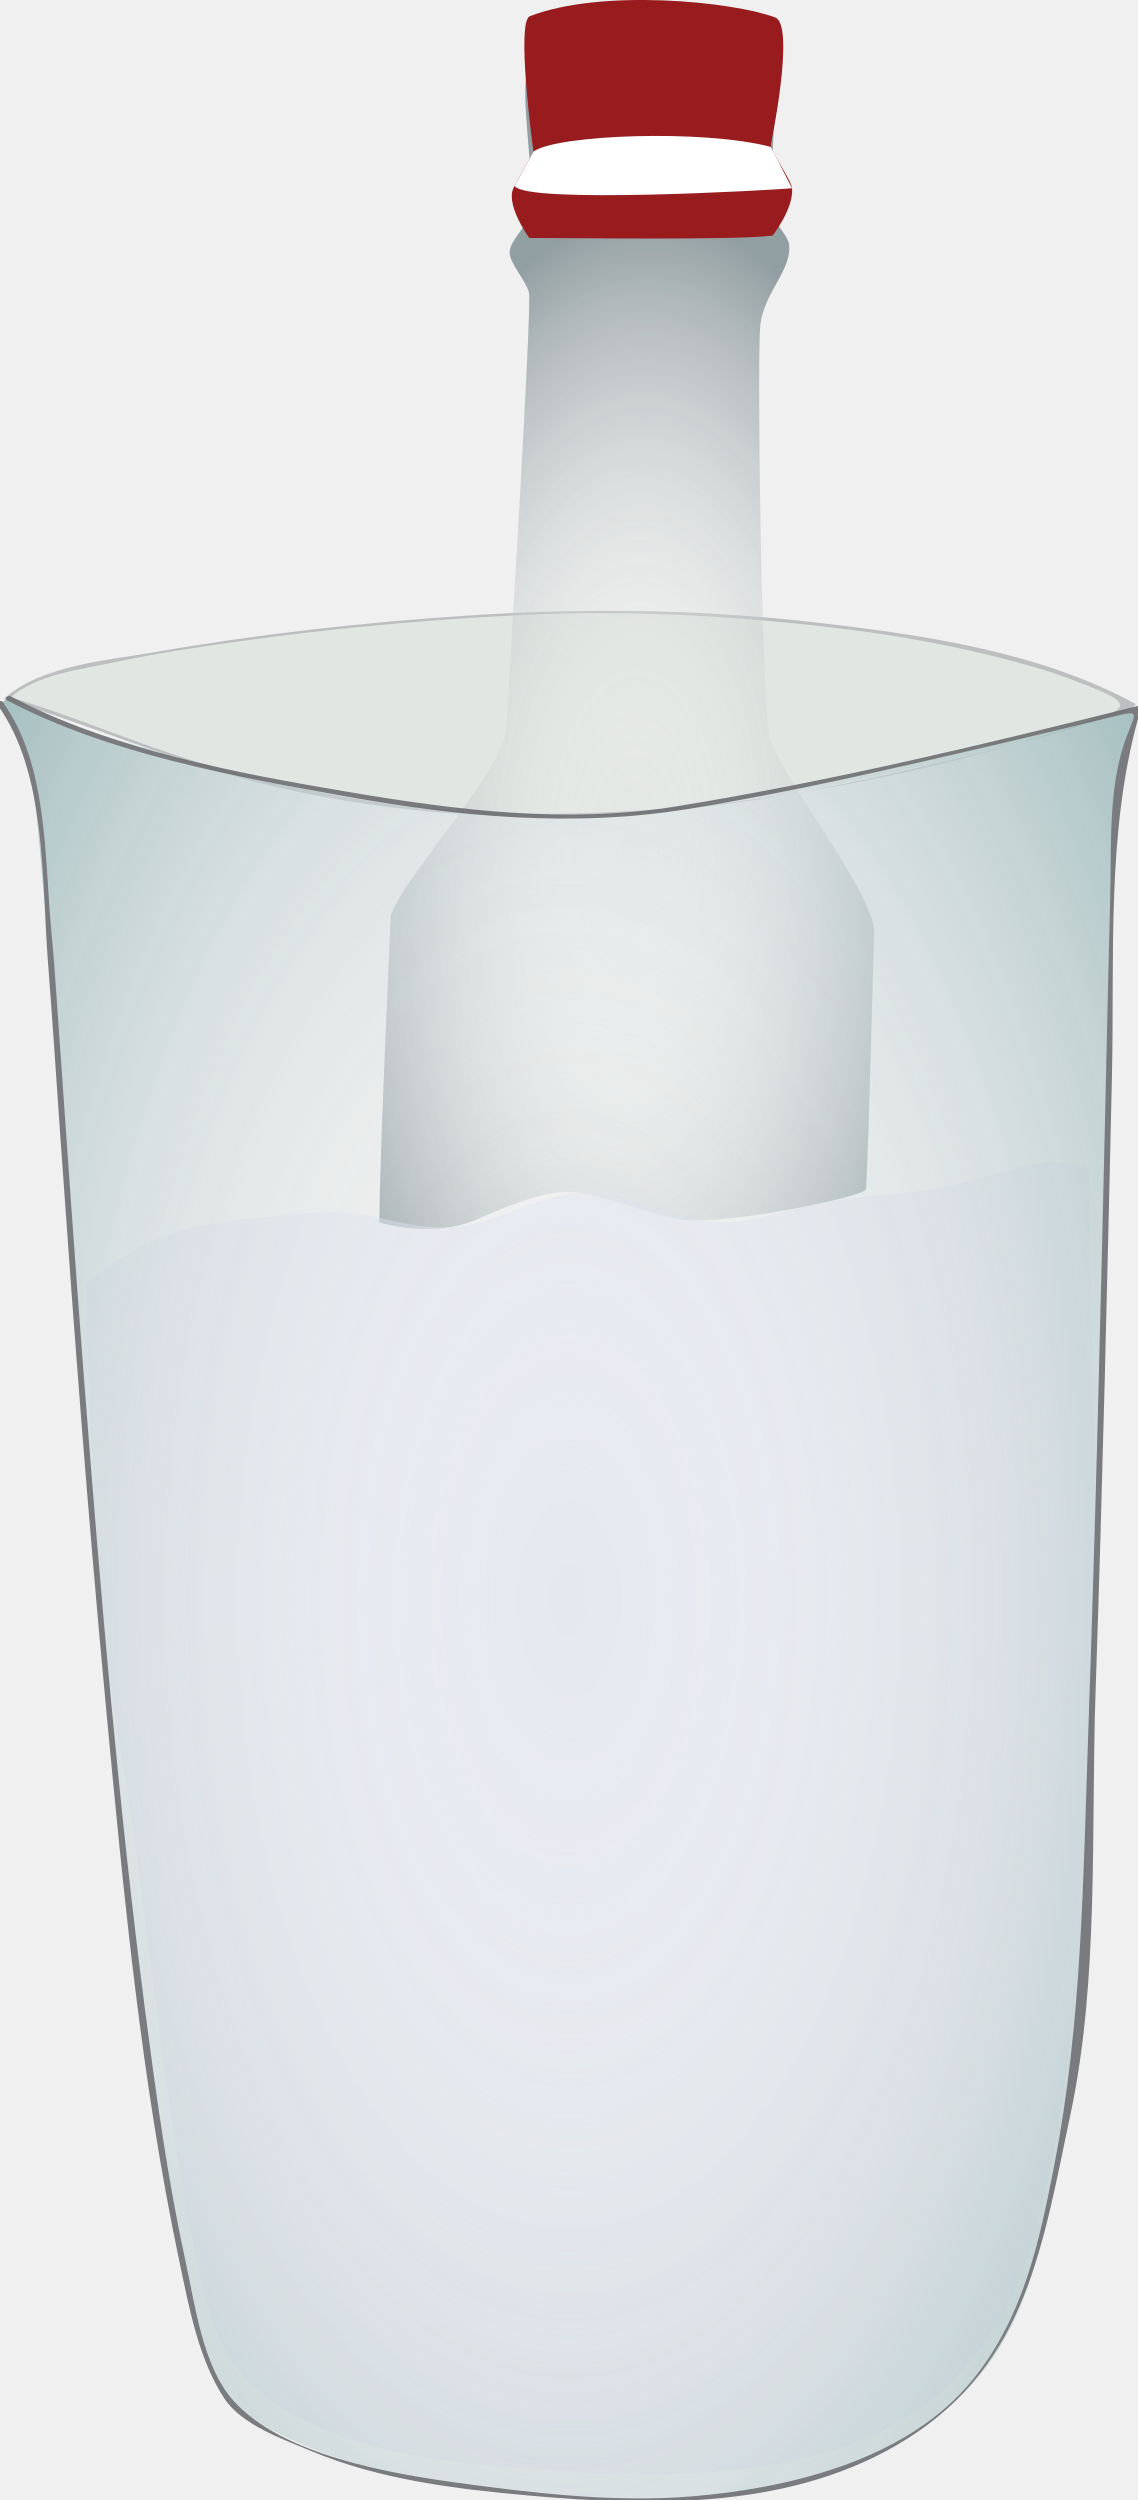
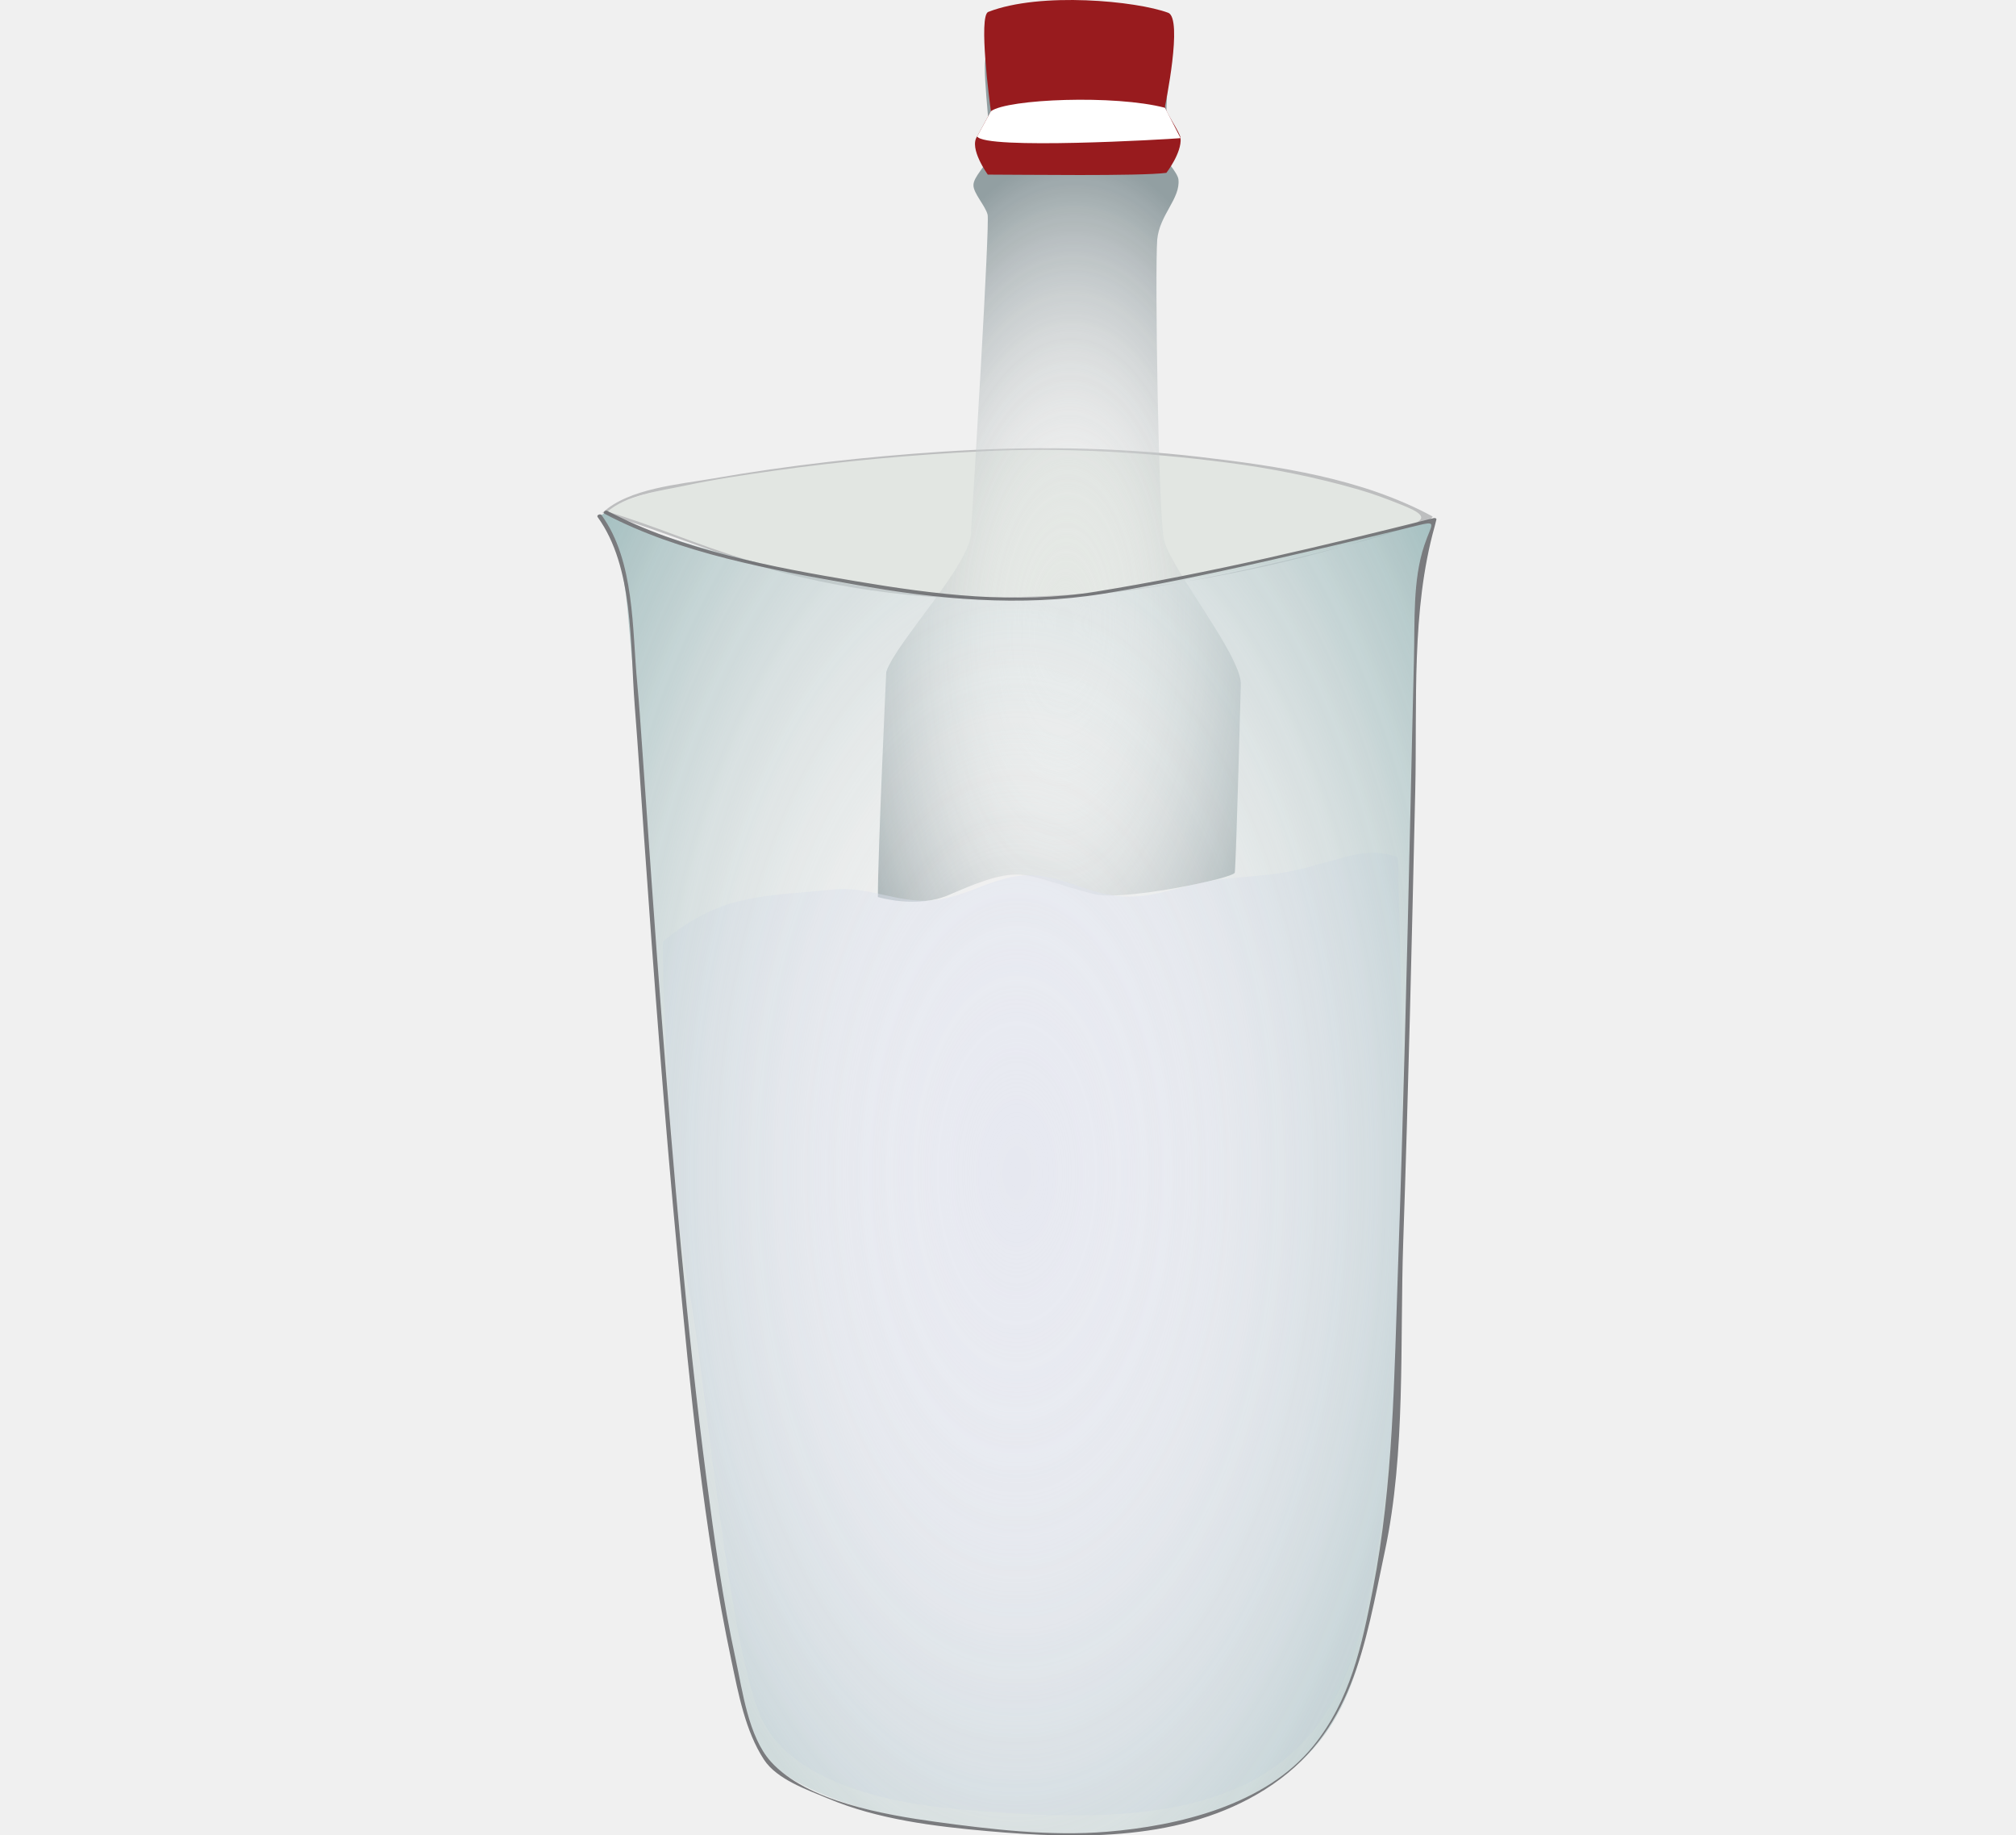
- <svg xmlns="http://www.w3.org/2000/svg" version="1.1" id="Layer_1" x="0px" y="0px" width="93.98px" height="206.501px" viewBox="0 0 93.98 206.501" enable-background="new 0 0 93.98 206.501" xml:space="preserve">
+ <svg xmlns="http://www.w3.org/2000/svg" version="1.1" id="Layer_1" x="0px" y="0px" width="227px" height="206.5px" viewBox="-67.51 0 227 206.5" enable-background="new -67.51 0 227 206.5" xml:space="preserve">
  <g opacity="0.39">
-     <path fill="#CCD7CB" d="M0.595,57.672c3.475-3.704,34.609-7.137,48.508-7.137c16.079,0,35.331,2.472,44.453,7.686   c0,0.823-27.222,8.51-44.163,9.056C23.198,68.126,9.284,60.143,0.595,57.672" />
+     <path fill="#CCD7CB" d="M0.595,57.672c3.475-3.704,34.608-7.137,48.508-7.137c16.079,0,35.331,2.472,44.453,7.686   c0,0.823-27.223,8.51-44.163,9.056C23.198,68.126,9.284,60.143,0.595,57.672" />
    <g>
-       <path fill="#6D6E71" d="M0.816,57.663c2.12-1.938,6.028-2.403,8.724-2.978c3.345-0.713,6.736-1.219,10.122-1.696    c7.758-1.094,15.583-1.802,23.408-2.186c9.172-0.451,18.387,0.09,27.487,1.258c5.046,0.647,10.046,1.645,14.932,3.057    c1.649,0.477,3.255,1.08,4.844,1.723c1.653,0.669,3.324,1.429,1.133,2.195c-14.896,5.209-31.644,8.276-47.399,8.18    c-9.364-0.057-18.661-1.562-27.622-4.237c-5.295-1.581-10.357-3.848-15.654-5.41c-0.123-0.036-0.557,0.156-0.392,0.205    c6.792,2.003,13.262,4.868,20.134,6.663c10.518,2.746,21.62,3.536,32.443,2.738c9.405-0.694,18.753-2.714,27.896-4.958    c3.417-0.839,6.848-1.726,10.188-2.842c0.703-0.235,2.281-0.479,2.736-1.192c0.007-0.019,0.003-0.036-0.013-0.049    c-7.94-4.302-17.361-5.665-26.216-6.699c-9.598-1.122-19.257-1.221-28.889-0.593c-8.681,0.565-17.367,1.535-25.937,3.031    C8.997,54.527,3.34,54.97,0.374,57.682C0.252,57.792,0.721,57.75,0.816,57.663L0.816,57.663z" />
+       <path fill="#6D6E71" d="M0.816,57.663c2.12-1.938,6.028-2.403,8.724-2.978c3.345-0.713,6.736-1.219,10.122-1.696    c7.758-1.094,15.583-1.802,23.408-2.186c9.172-0.451,18.387,0.09,27.487,1.258c5.046,0.647,10.046,1.645,14.932,3.057    c1.649,0.477,3.255,1.08,4.844,1.723c1.653,0.669,3.324,1.429,1.133,2.195c-14.896,5.209-31.644,8.276-47.398,8.18    c-9.364-0.057-18.661-1.562-27.622-4.237c-5.295-1.581-10.357-3.848-15.654-5.41c-0.123-0.036-0.557,0.156-0.392,0.205    c6.792,2.003,13.262,4.868,20.134,6.663c10.518,2.746,21.62,3.536,32.443,2.738c9.404-0.694,18.753-2.714,27.896-4.958    c3.417-0.839,6.849-1.726,10.188-2.842c0.703-0.235,2.28-0.479,2.735-1.192c0.008-0.019,0.003-0.036-0.013-0.049    c-7.94-4.302-17.361-5.665-26.216-6.699c-9.598-1.122-19.257-1.221-28.889-0.593c-8.682,0.565-17.367,1.535-25.938,3.031    C8.997,54.527,3.34,54.97,0.374,57.682C0.252,57.792,0.721,57.75,0.816,57.663L0.816,57.663z" />
    </g>
  </g>
  <g opacity="0.81">
-     <radialGradient id="SVGID_1_" cx="52.36" cy="70.017" r="55.442" gradientTransform="matrix(0.0282 -0.9651 0.4575 0.0125 18.8487 120.0899)" gradientUnits="userSpaceOnUse">
+     <radialGradient id="SVGID_1_" cx="-511.842" cy="-497.557" r="55.443" gradientTransform="matrix(0.0282 -0.9651 -0.4575 -0.0125 -160.84 -429.7654)" gradientUnits="userSpaceOnUse">
      <stop offset="0" style="stop-color:#FFFFFF;stop-opacity:0" />
      <stop offset="0.17" style="stop-color:#F4F5F5;stop-opacity:0.172" />
      <stop offset="0.366" style="stop-color:#DFE2E2;stop-opacity:0.371" />
      <stop offset="0.576" style="stop-color:#C3C9CA;stop-opacity:0.583" />
      <stop offset="0.793" style="stop-color:#A0AAAD;stop-opacity:0.802" />
      <stop offset="0.988" style="stop-color:#7D8D90" />
    </radialGradient>
-     <path fill="url(#SVGID_1_)" d="M41.832,59.758c0.265,3.456-8.49,12.55-9.55,15.88c0,0-0.944,20.217-0.944,25.34   c0,0,4.379,1.35,8.01-0.239c8.717-3.818,8.048-2.164,16.375-0.08c3.178,0.796,15.734-1.78,15.804-2.437   c0.163-1.539,0.681-21.301,0.681-21.301c-0.16-3.375-7.647-12.583-8.623-16.013c-0.668-2.348-1.061-30.349-0.795-33.933   c0.266-2.818,2.633-4.614,2.388-6.789c-0.087-0.759-1.726-2.562-1.726-2.562c0.266,0.511,0.397-7.555,0.662-11.396   C60.401,3.925,43.955,3.925,43.424,6.74c-0.266,2.051,0.794,9.732,0.53,10.758c-0.53,1.281-1.832,2.385-1.857,3.33   c-0.024,0.916,1.327,2.305,1.593,3.33C43.955,25.181,42.097,55.662,41.832,59.758" />
+     <path fill="url(#SVGID_1_)" d="M41.832,59.758c0.266,3.456-8.49,12.55-9.55,15.88c0,0-0.944,20.217-0.944,25.34   c0,0,4.379,1.35,8.011-0.239c8.717-3.818,8.048-2.164,16.375-0.08c3.178,0.796,15.733-1.78,15.804-2.437   c0.163-1.539,0.681-21.301,0.681-21.301c-0.16-3.375-7.646-12.583-8.623-16.013c-0.668-2.348-1.061-30.349-0.795-33.933   c0.267-2.818,2.633-4.614,2.389-6.789c-0.088-0.759-1.727-2.562-1.727-2.562c0.266,0.511,0.397-7.555,0.662-11.396   c-3.713-2.303-20.159-2.303-20.69,0.512c-0.266,2.051,0.794,9.732,0.53,10.758c-0.53,1.281-1.832,2.385-1.856,3.33   c-0.024,0.916,1.326,2.305,1.593,3.33C43.955,25.181,42.097,55.662,41.832,59.758" />
  </g>
  <g>
-     <path fill="#981B1E" d="M42.516,15.355c-0.951,1.352,1.201,4.3,1.201,4.3c3.733,0,17.173,0.194,20.106-0.197   c0,0,1.75-2.246,1.6-3.907c-0.062-0.697-1.75-2.962-1.75-3.613c0,0,2.051-9.866,0.35-10.501c-3.53-1.316-14.354-2.393-20.257-0.096   c-1.123,0.438,0.167,10.271,0.301,11.182L42.516,15.355" />
+     <path fill="#981B1E" d="M42.516,15.355c-0.951,1.352,1.2,4.3,1.2,4.3c3.733,0,17.174,0.194,20.106-0.197c0,0,1.75-2.246,1.6-3.907   c-0.062-0.697-1.75-2.962-1.75-3.613c0,0,2.052-9.866,0.351-10.501c-3.53-1.316-14.354-2.393-20.257-0.096   c-1.123,0.438,0.167,10.271,0.301,11.182L42.516,15.355" />
  </g>
  <g>
-     <path fill="#FFFFFF" d="M44.066,12.523c1.847-1.388,13.985-1.873,19.606-0.388l1.75,3.417c-1.65,0.146-22.056,1.32-22.907-0.196" />
+     <path fill="#FFFFFF" d="M44.066,12.523c1.847-1.388,13.984-1.873,19.605-0.388l1.75,3.417c-1.649,0.146-22.056,1.32-22.906-0.196" />
  </g>
  <g opacity="0.46">
-     <path fill="#D9DEF0" d="M7.301,105.85c6.48-5.243,10.875-4.906,19.084-5.714c3.89-0.401,7.344,1.614,11.234,1.211   c3.89-0.403,6.913-2.824,10.803-2.824c3.888,0,6.914,2.421,11.234,2.421c3.458,0,6.914-1.611,10.804-2.016   c3.889-0.405,6.483-0.405,10.371-1.613c3.458-0.808,5.617-2.018,9.075-0.808c0,7.26,3.095,72.386-6.267,92.951   c-7.04,15.467-23.983,16.062-44.221,14.113c-7.42-0.716-17.427-3.093-20.884-9.544c-3.889-6.855-6.798-40.586-8.355-48.119   c-2.304-11.158-3.386-41.534-2.954-39.921" />
+     <path fill="#D9DEF0" d="M7.301,105.85c6.48-5.243,10.875-4.906,19.084-5.714c3.891-0.401,7.345,1.614,11.234,1.211   c3.89-0.403,6.913-2.824,10.803-2.824c3.889,0,6.914,2.421,11.234,2.421c3.458,0,6.914-1.611,10.804-2.016   c3.89-0.405,6.483-0.405,10.371-1.613c3.458-0.808,5.617-2.018,9.075-0.808c0,7.26,3.095,72.386-6.267,92.951   c-7.04,15.467-23.983,16.062-44.222,14.113c-7.42-0.716-17.427-3.093-20.884-9.544c-3.889-6.854-6.798-40.586-8.354-48.118   c-2.305-11.158-3.387-41.535-2.954-39.922" />
  </g>
  <g opacity="0.9">
-     <radialGradient id="SVGID_2_" cx="49.148" cy="133.597" r="62.802" gradientTransform="matrix(1.0303 0 0 1.9528 -3.6465 -128.7996)" gradientUnits="userSpaceOnUse">
+     <radialGradient id="SVGID_2_" cx="38.217" cy="167.61" r="62.801" gradientTransform="matrix(1.0303 0 0 -1.9528 7.6157 459.3966)" gradientUnits="userSpaceOnUse">
      <stop offset="0" style="stop-color:#FFFFFF;stop-opacity:0" />
      <stop offset="0.153" style="stop-color:#F6F7F7;stop-opacity:0.157" />
      <stop offset="0.366" style="stop-color:#E4E9E9;stop-opacity:0.376" />
      <stop offset="0.615" style="stop-color:#C7D5D6;stop-opacity:0.63" />
      <stop offset="0.888" style="stop-color:#A2BDBE;stop-opacity:0.91" />
      <stop offset="0.976" style="stop-color:#95B5B6" />
    </radialGradient>
-     <path fill="url(#SVGID_2_)" d="M0,58.091c3.476,4.115,3.041,12.763,3.91,18.112c0.868,5.763,6.517,115.687,15.64,122.686   c7.819,5.764,20.417,6.998,29.974,7.409c8.688,0.825,19.115-0.822,26.5-5.763c9.558-6.176,9.989-16.055,12.164-25.937   c2.172-9.47,3.581-100.218,3.908-104.981c0.651-9.469,0.938-7.077,1.885-11.115c0,0-36.126,9.058-45.254,9.058   c-17.811,0-41.559-6.314-48.003-9.882" />
+     <path fill="url(#SVGID_2_)" d="M0,58.091c3.477,4.115,3.041,12.763,3.91,18.112c0.868,5.763,6.517,115.687,15.64,122.686   c7.819,5.764,20.417,6.998,29.975,7.408c8.688,0.826,19.115-0.821,26.5-5.762c9.558-6.177,9.989-16.056,12.164-25.938   c2.172-9.471,3.581-100.218,3.908-104.981c0.65-9.469,0.938-7.077,1.885-11.115c0,0-36.126,9.058-45.254,9.058   c-17.812,0-41.56-6.314-48.003-9.882" />
    <g>
-       <path fill="#6D6E71" d="M-0.22,58.201c4.088,5.645,3.645,14.376,4.176,21.189c0.381,4.89,0.698,9.785,1.041,14.677    c1.105,15.773,2.299,31.541,3.788,47.282c1.441,15.232,2.892,30.629,6.067,45.617c0.782,3.692,1.558,7.908,3.663,11.125    c1.456,2.227,4.891,3.399,7.19,4.365c5.637,2.368,11.967,3.141,18,3.678c10.433,0.929,22,1.129,31.223-4.686    c9.921-6.253,11.238-16.202,13.505-26.865c2.361-11.104,1.674-23.436,2.058-34.715c0.578-16.959,0.969-33.923,1.355-50.887    c0.223-9.769-0.47-20.254,2.187-29.719c0.068-0.257,0.133-0.516,0.193-0.776c0.039-0.156-0.197-0.186-0.293-0.162    c-12.581,3.15-25.267,6.208-38.074,8.283c-9.012,1.46-18.07,0.329-27.015-1.18C19.56,63.864,9.28,61.944,0.86,57.507    c-0.211-0.111-0.55,0.197-0.274,0.342c8.454,4.455,18.793,6.291,28.095,7.951c9.344,1.668,18.664,2.558,28.052,1.037    c8.527-1.381,16.973-3.336,25.383-5.292c3.129-0.727,6.254-1.476,9.374-2.239c3.021-0.738,2.277-0.599,1.373,2.093    c-1.316,3.917-1.051,8.54-1.159,12.671c-0.153,5.854-0.275,11.708-0.409,17.562c-0.391,17.099-0.8,34.198-1.399,51.291    c-0.422,12.006-0.508,24.103-2.811,35.915c-1.243,6.378-2.54,12.546-6.723,17.711c-5.395,6.663-15.177,8.994-23.28,9.658    c-6.299,0.517-13.04-0.271-19.291-1.128c-5.604-0.77-14.479-2.284-18.512-6.779c-2.521-2.809-3.177-7.94-3.944-11.464    c-1.464-6.725-2.411-13.567-3.299-20.389c-2.248-17.264-3.705-34.633-5.052-51.986c-0.787-10.14-1.48-20.285-2.196-30.43    c-0.167-2.365-0.32-4.733-0.545-7.094C3.658,70.796,3.98,63.173,0.22,57.982C0.083,57.792-0.375,57.988-0.22,58.201L-0.22,58.201z    " />
+       <path fill="#6D6E71" d="M-0.22,58.201c4.088,5.645,3.645,14.376,4.176,21.189c0.381,4.89,0.698,9.785,1.041,14.677    c1.105,15.773,2.299,31.541,3.788,47.282c1.441,15.231,2.892,30.629,6.067,45.616c0.781,3.693,1.558,7.908,3.663,11.125    c1.456,2.228,4.891,3.399,7.189,4.365c5.637,2.369,11.967,3.142,18,3.678c10.434,0.93,22,1.13,31.224-4.686    c9.921-6.253,11.237-16.201,13.505-26.865c2.36-11.104,1.674-23.436,2.058-34.715c0.578-16.959,0.969-33.923,1.355-50.887    c0.223-9.769-0.471-20.254,2.187-29.719c0.068-0.257,0.133-0.516,0.193-0.776c0.039-0.156-0.197-0.186-0.293-0.162    c-12.581,3.15-25.268,6.208-38.074,8.283c-9.012,1.46-18.07,0.329-27.015-1.18C19.56,63.864,9.28,61.944,0.86,57.507    c-0.211-0.111-0.55,0.197-0.274,0.342C9.04,62.304,19.379,64.14,28.681,65.8c9.344,1.668,18.664,2.558,28.052,1.037    c8.526-1.381,16.973-3.336,25.383-5.292c3.129-0.727,6.254-1.476,9.374-2.239c3.021-0.738,2.277-0.599,1.373,2.093    c-1.316,3.917-1.051,8.54-1.159,12.671c-0.153,5.854-0.274,11.708-0.409,17.562c-0.391,17.099-0.8,34.199-1.398,51.291    c-0.422,12.007-0.508,24.104-2.812,35.916c-1.243,6.377-2.54,12.546-6.723,17.711c-5.396,6.662-15.177,8.994-23.28,9.658    c-6.299,0.517-13.04-0.271-19.291-1.129c-5.604-0.77-14.479-2.283-18.512-6.779c-2.521-2.809-3.177-7.939-3.944-11.463    c-1.464-6.726-2.411-13.567-3.299-20.39c-2.248-17.264-3.705-34.633-5.052-51.985c-0.787-10.141-1.48-20.286-2.196-30.431    c-0.167-2.365-0.32-4.733-0.545-7.094C3.658,70.796,3.98,63.173,0.22,57.982C0.083,57.792-0.375,57.988-0.22,58.201L-0.22,58.201z    " />
    </g>
  </g>
</svg>
